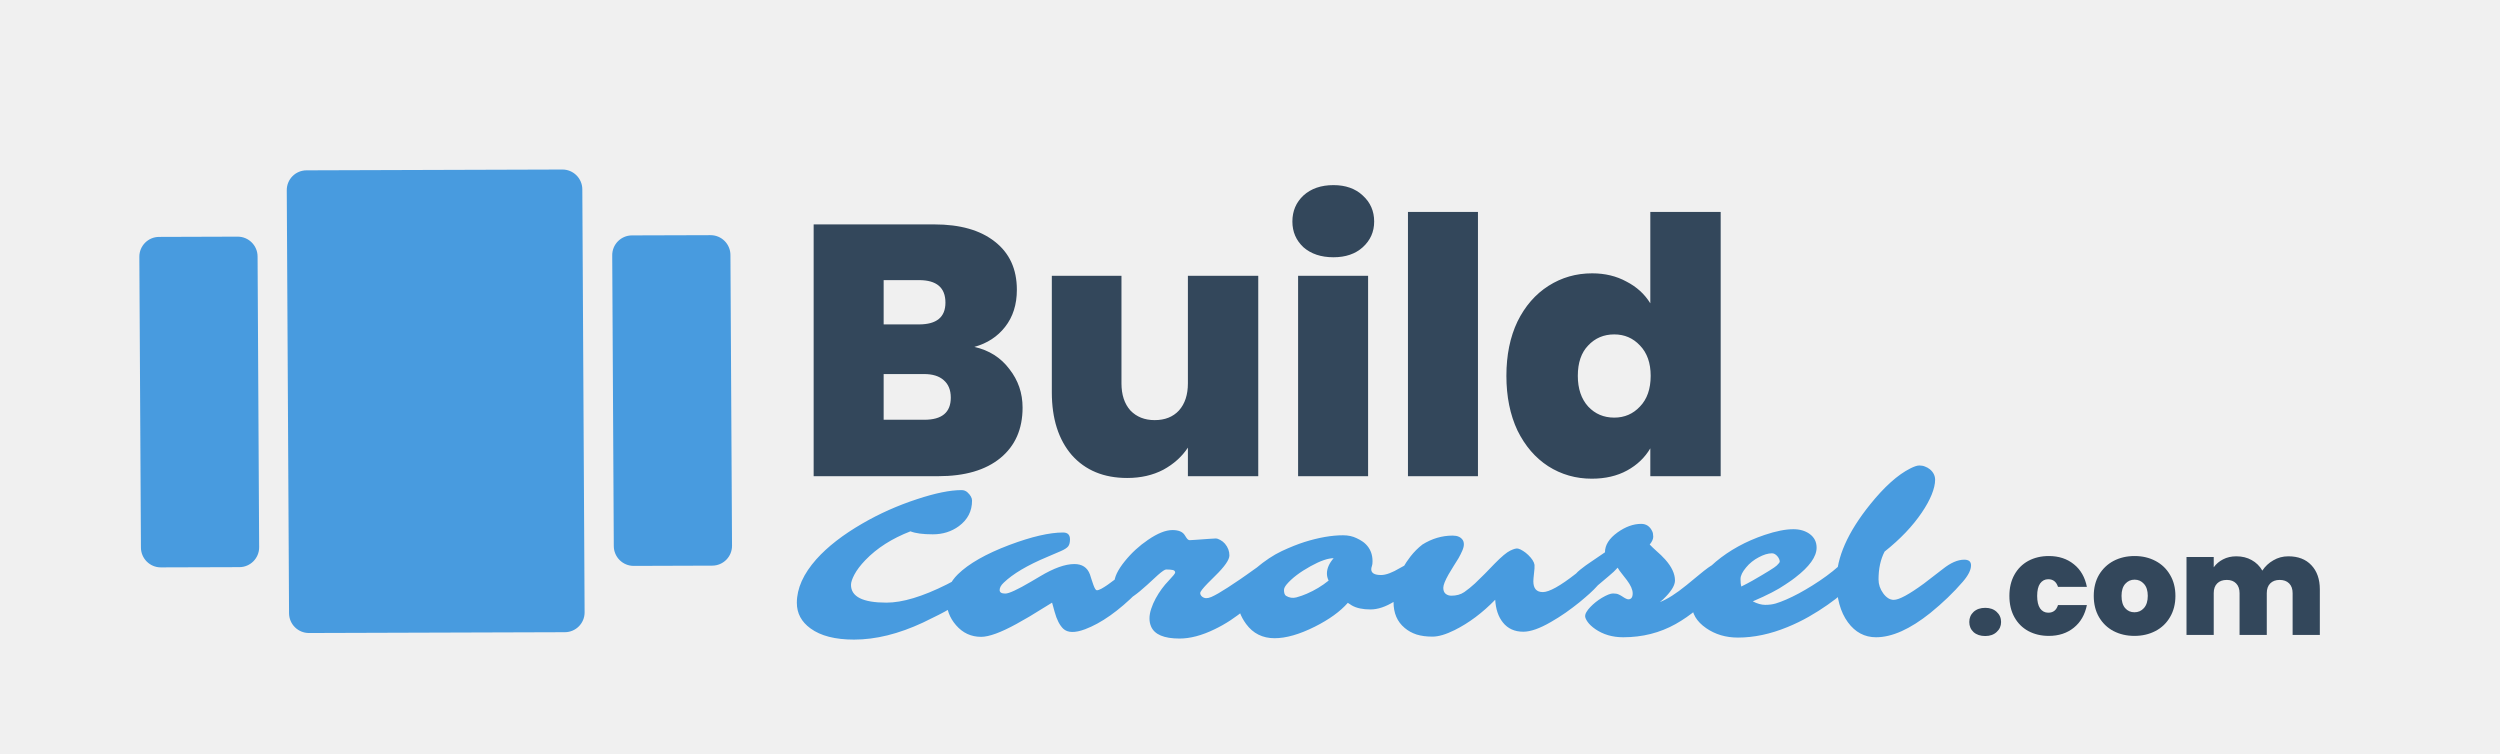
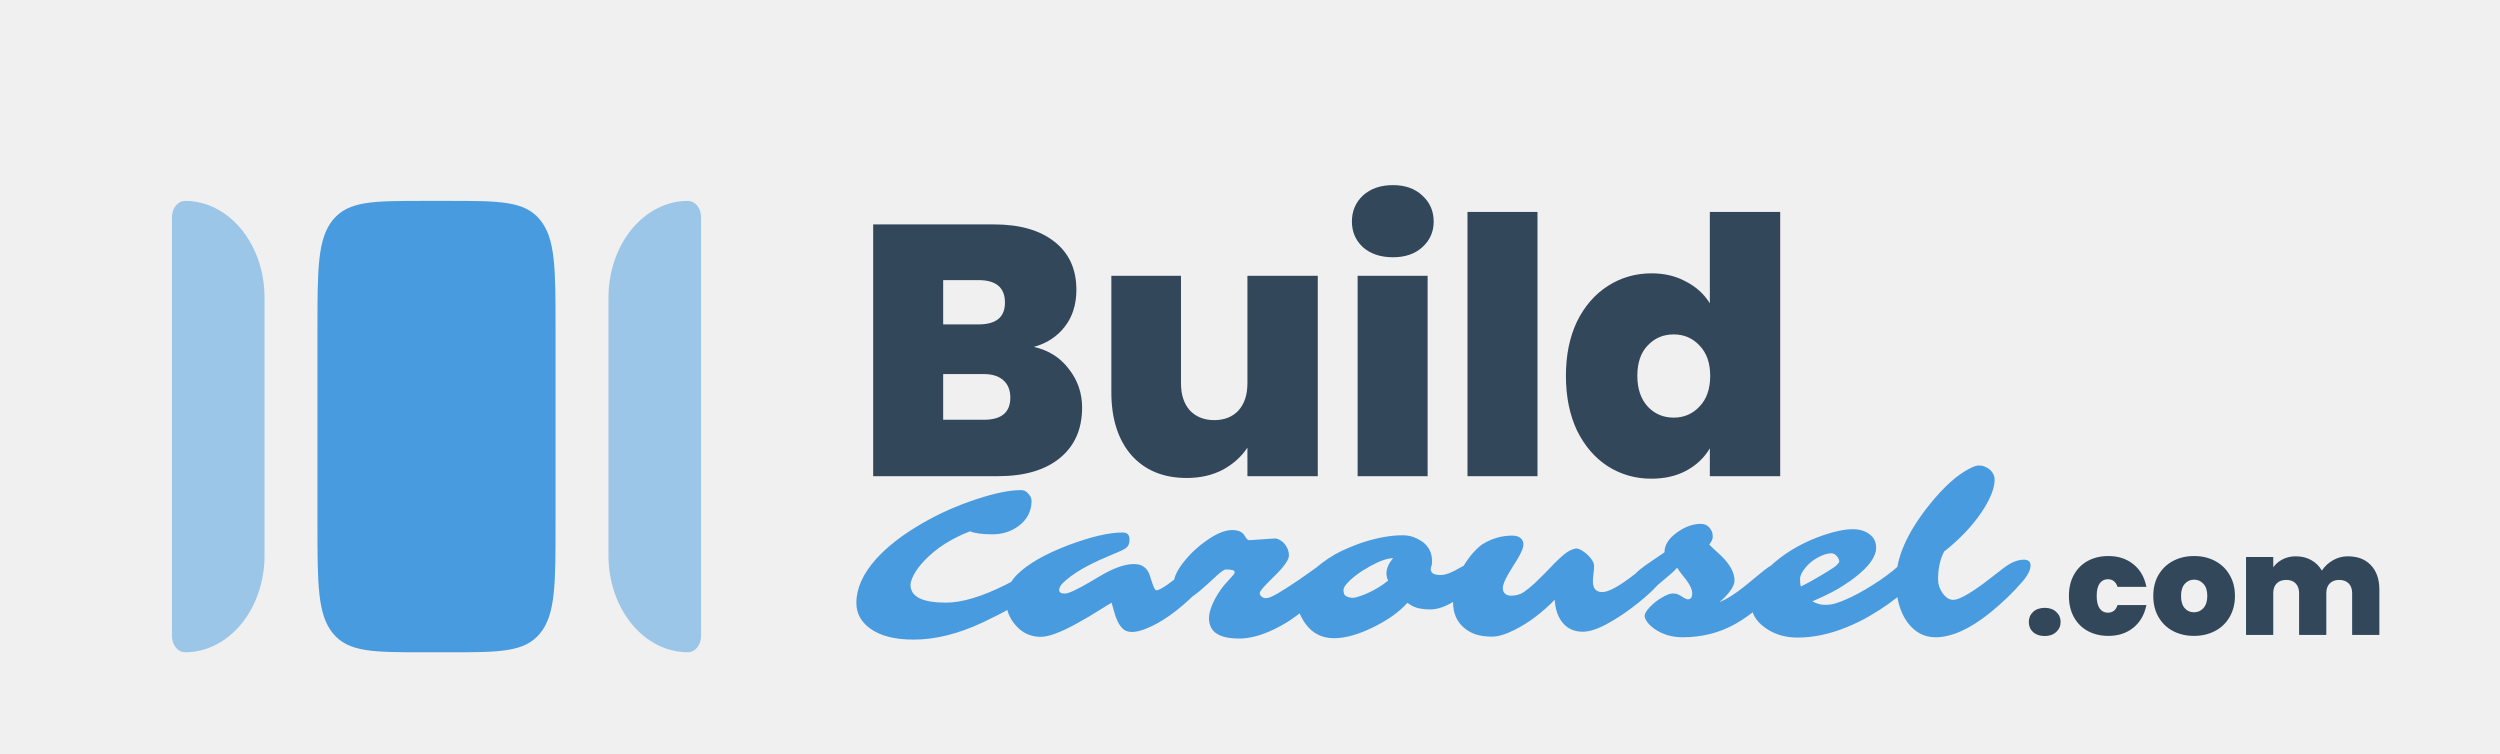
<svg xmlns="http://www.w3.org/2000/svg" width="126" height="38" viewBox="0 0 126 38" fill="none">
-   <path d="M7.023 12.943C7.02 12.39 7.466 11.941 8.018 11.94L11.976 11.927C12.528 11.925 12.979 12.372 12.982 12.924L13.061 27.58C13.064 28.133 12.618 28.582 12.066 28.584L8.108 28.596C7.556 28.598 7.106 28.151 7.103 27.599L7.023 12.943ZM14.568 30.907C14.571 31.459 15.021 31.906 15.574 31.904L28.469 31.863C29.022 31.861 29.467 31.412 29.464 30.86L29.349 9.541C29.346 8.989 28.895 8.542 28.343 8.544L15.448 8.585C14.895 8.586 14.45 9.036 14.453 9.588L14.568 30.907ZM30.856 12.867C30.853 12.315 31.299 11.866 31.851 11.864L35.809 11.852C36.361 11.85 36.811 12.296 36.814 12.849L36.894 27.505C36.897 28.057 36.451 28.506 35.899 28.508L31.941 28.521C31.389 28.523 30.938 28.076 30.935 27.524L30.856 12.867Z" fill="#489BDF" />
-   <path d="M49.108 17.484C49.852 17.652 50.44 18.024 50.872 18.6C51.316 19.164 51.538 19.812 51.538 20.544C51.538 21.624 51.166 22.47 50.422 23.082C49.678 23.694 48.634 24 47.29 24H41.008V11.31H47.092C48.388 11.31 49.402 11.598 50.134 12.174C50.878 12.75 51.25 13.56 51.25 14.604C51.25 15.348 51.052 15.972 50.656 16.476C50.272 16.968 49.756 17.304 49.108 17.484ZM44.536 16.35H46.318C47.206 16.35 47.65 15.984 47.65 15.252C47.65 14.496 47.206 14.118 46.318 14.118H44.536V16.35ZM46.588 21.156C47.476 21.156 47.92 20.784 47.92 20.04C47.92 19.656 47.8 19.362 47.56 19.158C47.332 18.954 47.002 18.852 46.57 18.852H44.536V21.156H46.588ZM63.416 13.902V24H59.87V22.56C59.57 23.016 59.156 23.388 58.628 23.676C58.1 23.952 57.494 24.09 56.81 24.09C55.634 24.09 54.704 23.706 54.02 22.938C53.348 22.158 53.012 21.102 53.012 19.77V13.902H56.522V19.32C56.522 19.896 56.672 20.352 56.972 20.688C57.284 21.012 57.692 21.174 58.196 21.174C58.712 21.174 59.12 21.012 59.42 20.688C59.72 20.352 59.87 19.896 59.87 19.32V13.902H63.416ZM67.206 12.966C66.582 12.966 66.078 12.798 65.694 12.462C65.322 12.114 65.136 11.682 65.136 11.166C65.136 10.638 65.322 10.2 65.694 9.852C66.078 9.504 66.582 9.33 67.206 9.33C67.818 9.33 68.31 9.504 68.682 9.852C69.066 10.2 69.258 10.638 69.258 11.166C69.258 11.682 69.066 12.114 68.682 12.462C68.31 12.798 67.818 12.966 67.206 12.966ZM68.952 13.902V24H65.424V13.902H68.952ZM74.489 10.68V24H70.961V10.68H74.489ZM75.922 18.942C75.922 17.898 76.108 16.986 76.48 16.206C76.864 15.426 77.386 14.826 78.046 14.406C78.706 13.986 79.438 13.776 80.242 13.776C80.89 13.776 81.466 13.914 81.97 14.19C82.486 14.454 82.888 14.82 83.176 15.288V10.68H86.722V24H83.176V22.596C82.9 23.064 82.51 23.436 82.006 23.712C81.502 23.988 80.908 24.126 80.224 24.126C79.42 24.126 78.688 23.916 78.028 23.496C77.38 23.076 76.864 22.476 76.48 21.696C76.108 20.904 75.922 19.986 75.922 18.942ZM83.194 18.942C83.194 18.294 83.014 17.784 82.654 17.412C82.306 17.04 81.874 16.854 81.358 16.854C80.83 16.854 80.392 17.04 80.044 17.412C79.696 17.772 79.522 18.282 79.522 18.942C79.522 19.59 79.696 20.106 80.044 20.49C80.392 20.862 80.83 21.048 81.358 21.048C81.874 21.048 82.306 20.862 82.654 20.49C83.014 20.118 83.194 19.602 83.194 18.942Z" fill="#33475B" />
-   <path d="M100.057 32.056C99.814 32.056 99.618 31.991 99.469 31.86C99.324 31.725 99.252 31.554 99.252 31.349C99.252 31.144 99.324 30.973 99.469 30.838C99.618 30.703 99.814 30.635 100.057 30.635C100.295 30.635 100.486 30.703 100.631 30.838C100.78 30.973 100.855 31.144 100.855 31.349C100.855 31.55 100.78 31.718 100.631 31.853C100.486 31.988 100.295 32.056 100.057 32.056ZM101.273 30.033C101.273 29.627 101.357 29.272 101.525 28.969C101.693 28.666 101.927 28.432 102.225 28.269C102.529 28.106 102.874 28.024 103.261 28.024C103.761 28.024 104.181 28.162 104.521 28.437C104.862 28.708 105.081 29.088 105.179 29.578H103.723C103.639 29.321 103.476 29.193 103.233 29.193C103.061 29.193 102.923 29.265 102.82 29.41C102.722 29.55 102.673 29.758 102.673 30.033C102.673 30.308 102.722 30.518 102.82 30.663C102.923 30.808 103.061 30.88 103.233 30.88C103.481 30.88 103.644 30.752 103.723 30.495H105.179C105.081 30.98 104.862 31.361 104.521 31.636C104.181 31.911 103.761 32.049 103.261 32.049C102.874 32.049 102.529 31.967 102.225 31.804C101.927 31.641 101.693 31.407 101.525 31.104C101.357 30.801 101.273 30.444 101.273 30.033ZM107.576 32.049C107.184 32.049 106.832 31.967 106.519 31.804C106.211 31.641 105.969 31.407 105.791 31.104C105.614 30.801 105.525 30.444 105.525 30.033C105.525 29.627 105.614 29.272 105.791 28.969C105.973 28.666 106.218 28.432 106.526 28.269C106.839 28.106 107.191 28.024 107.583 28.024C107.975 28.024 108.325 28.106 108.633 28.269C108.946 28.432 109.191 28.666 109.368 28.969C109.55 29.272 109.641 29.627 109.641 30.033C109.641 30.439 109.55 30.796 109.368 31.104C109.191 31.407 108.946 31.641 108.633 31.804C108.321 31.967 107.968 32.049 107.576 32.049ZM107.576 30.859C107.768 30.859 107.926 30.789 108.052 30.649C108.183 30.504 108.248 30.299 108.248 30.033C108.248 29.767 108.183 29.564 108.052 29.424C107.926 29.284 107.77 29.214 107.583 29.214C107.397 29.214 107.24 29.284 107.114 29.424C106.988 29.564 106.925 29.767 106.925 30.033C106.925 30.304 106.986 30.509 107.107 30.649C107.229 30.789 107.385 30.859 107.576 30.859ZM115.331 28.038C115.825 28.038 116.213 28.187 116.493 28.486C116.777 28.785 116.92 29.193 116.92 29.711V32H115.548V29.893C115.548 29.683 115.489 29.52 115.373 29.403C115.256 29.286 115.097 29.228 114.897 29.228C114.696 29.228 114.537 29.286 114.421 29.403C114.304 29.52 114.246 29.683 114.246 29.893V32H112.874V29.893C112.874 29.683 112.815 29.52 112.699 29.403C112.587 29.286 112.43 29.228 112.23 29.228C112.024 29.228 111.863 29.286 111.747 29.403C111.63 29.52 111.572 29.683 111.572 29.893V32H110.2V28.073H111.572V28.591C111.693 28.423 111.849 28.29 112.041 28.192C112.237 28.089 112.461 28.038 112.713 28.038C113.002 28.038 113.259 28.101 113.483 28.227C113.711 28.353 113.891 28.53 114.022 28.759C114.162 28.544 114.346 28.372 114.575 28.241C114.803 28.106 115.055 28.038 115.331 28.038Z" fill="#33475B" />
-   <path d="M42.89 29.476C42.89 30.074 43.486 30.373 44.678 30.373C45.484 30.373 46.495 30.068 47.713 29.459L48.261 29.169C49.092 28.747 49.56 28.656 49.668 28.895C49.697 28.96 49.711 29.035 49.711 29.121C49.711 29.203 49.675 29.289 49.603 29.379C49.535 29.465 49.442 29.561 49.324 29.669C49.206 29.773 49.068 29.884 48.911 30.002C48.753 30.116 48.587 30.231 48.411 30.346L47.885 30.673C47.706 30.781 47.512 30.886 47.305 30.99L46.52 31.377C45.292 31.95 44.134 32.236 43.045 32.236C42.093 32.236 41.361 32.048 40.849 31.672C40.39 31.339 40.161 30.91 40.161 30.383C40.161 29.656 40.489 28.924 41.144 28.186C41.71 27.553 42.485 26.951 43.47 26.382C44.329 25.884 45.246 25.476 46.22 25.157C47.14 24.853 47.887 24.701 48.459 24.701C48.581 24.701 48.683 24.74 48.766 24.819C48.916 24.959 48.991 25.096 48.991 25.232C48.991 25.762 48.771 26.19 48.331 26.516C47.955 26.792 47.516 26.93 47.015 26.93C46.513 26.93 46.137 26.88 45.887 26.779C44.952 27.141 44.193 27.626 43.609 28.235C43.366 28.489 43.185 28.727 43.067 28.949C42.949 29.171 42.89 29.347 42.89 29.476ZM58.138 27.966C58.253 27.966 58.31 28.063 58.31 28.256C58.31 28.589 58.077 29.021 57.612 29.551L57.306 29.862C56.378 30.79 55.505 31.407 54.685 31.715C54.176 31.905 53.811 31.896 53.589 31.689C53.406 31.513 53.261 31.23 53.154 30.84L53.025 30.373L51.881 31.076L51.22 31.452C50.432 31.882 49.842 32.097 49.448 32.097C48.943 32.097 48.522 31.901 48.185 31.511C47.863 31.142 47.702 30.715 47.702 30.227C47.702 29.748 47.894 29.32 48.277 28.944C48.825 28.407 49.69 27.914 50.871 27.467C51.988 27.048 52.891 26.838 53.578 26.838C53.811 26.838 53.927 26.953 53.927 27.182C53.927 27.34 53.897 27.458 53.836 27.537C53.775 27.615 53.65 27.696 53.46 27.778L52.783 28.068C51.781 28.487 51.047 28.922 50.581 29.373C50.449 29.499 50.382 29.621 50.382 29.739C50.382 29.857 50.477 29.916 50.667 29.916C50.853 29.916 51.286 29.715 51.967 29.314L52.413 29.051C53.104 28.636 53.682 28.428 54.148 28.428C54.541 28.428 54.803 28.602 54.932 28.949C54.964 29.042 54.994 29.137 55.023 29.234C55.052 29.327 55.08 29.411 55.109 29.486C55.173 29.662 55.231 29.75 55.281 29.75C55.334 29.75 55.41 29.724 55.506 29.674C55.603 29.621 55.709 29.554 55.823 29.476C55.941 29.393 56.063 29.304 56.188 29.207L56.838 28.686C57.415 28.206 57.848 27.966 58.138 27.966ZM56.736 30.227C56.668 30.227 56.602 30.211 56.538 30.179C56.47 30.147 56.407 30.095 56.35 30.023C56.224 29.866 56.162 29.651 56.162 29.379C56.162 29.089 56.335 28.727 56.683 28.294C57.019 27.875 57.411 27.513 57.859 27.209C58.339 26.88 58.751 26.715 59.094 26.715C59.399 26.715 59.605 26.801 59.712 26.973L59.787 27.091C59.844 27.18 59.902 27.225 59.959 27.225C60.016 27.225 60.106 27.22 60.227 27.209L60.99 27.155C61.108 27.145 61.202 27.139 61.27 27.139C61.338 27.139 61.415 27.164 61.501 27.214C61.59 27.261 61.669 27.324 61.737 27.402C61.887 27.581 61.962 27.778 61.962 27.993C61.962 28.215 61.717 28.564 61.227 29.041L60.872 29.395C60.618 29.656 60.491 29.821 60.491 29.889C60.491 29.957 60.523 30.018 60.587 30.072C60.652 30.122 60.722 30.147 60.797 30.147C60.872 30.147 60.956 30.127 61.049 30.088C61.146 30.045 61.264 29.984 61.404 29.905C61.544 29.823 61.703 29.724 61.882 29.61C62.372 29.288 62.7 29.066 62.865 28.944L63.31 28.627C63.615 28.412 63.831 28.305 63.96 28.305C64.089 28.305 64.195 28.333 64.277 28.391C64.36 28.444 64.401 28.539 64.401 28.675C64.401 28.811 64.331 28.994 64.191 29.223C64.052 29.452 63.9 29.651 63.735 29.819C63.574 29.988 63.416 30.143 63.262 30.287C63.108 30.43 62.926 30.586 62.714 30.754C62.507 30.919 62.276 31.087 62.022 31.259C61.767 31.427 61.499 31.579 61.216 31.715C60.575 32.027 59.986 32.183 59.449 32.183C58.665 32.183 58.187 31.98 58.015 31.576C57.961 31.454 57.934 31.318 57.934 31.168C57.934 31.017 57.963 30.856 58.02 30.684C58.077 30.509 58.153 30.335 58.246 30.163C58.432 29.823 58.652 29.522 58.906 29.261C59.121 29.035 59.228 28.901 59.228 28.858C59.228 28.79 59.189 28.747 59.11 28.729C59.035 28.711 58.922 28.702 58.772 28.702C58.708 28.702 58.57 28.795 58.358 28.981L57.832 29.465C57.273 29.973 56.908 30.227 56.736 30.227ZM69.111 28.691C69.111 28.885 69.276 28.981 69.606 28.981C69.849 28.981 70.168 28.863 70.561 28.627L70.991 28.391C71.124 28.315 71.238 28.278 71.335 28.278C71.435 28.278 71.514 28.308 71.571 28.369C71.629 28.43 71.657 28.514 71.657 28.622C71.657 28.729 71.621 28.854 71.55 28.998C71.478 29.137 71.38 29.286 71.254 29.443C71.129 29.597 70.982 29.751 70.814 29.905C70.646 30.056 70.465 30.192 70.272 30.314C69.842 30.582 69.442 30.716 69.074 30.716C68.683 30.716 68.372 30.65 68.139 30.518C68.067 30.475 67.998 30.43 67.93 30.383C67.546 30.82 66.992 31.221 66.265 31.586C65.491 31.973 64.816 32.166 64.24 32.166C63.635 32.166 63.157 31.928 62.806 31.452C62.523 31.065 62.381 30.673 62.381 30.276C62.381 29.703 62.688 29.157 63.3 28.638C63.751 28.258 64.186 27.97 64.605 27.773C65.028 27.576 65.409 27.424 65.749 27.316C66.469 27.091 67.117 26.978 67.693 26.978C67.951 26.978 68.18 27.028 68.381 27.128C68.585 27.225 68.735 27.324 68.832 27.424C69.061 27.649 69.176 27.938 69.176 28.289C69.176 28.392 69.165 28.473 69.144 28.53C69.122 28.588 69.111 28.641 69.111 28.691ZM64.718 29.706L64.712 29.723V29.728C64.712 29.882 64.746 29.982 64.814 30.029C64.979 30.129 65.153 30.156 65.335 30.109C65.518 30.059 65.692 29.998 65.856 29.927C66.265 29.751 66.633 29.529 66.963 29.261C66.906 29.146 66.877 29.028 66.877 28.906C66.877 28.648 66.99 28.391 67.215 28.133C66.929 28.133 66.542 28.267 66.055 28.536C65.518 28.833 65.115 29.139 64.847 29.454C64.761 29.561 64.718 29.646 64.718 29.706ZM77.281 29.298C77.281 29.66 77.44 29.841 77.759 29.841C78.078 29.841 78.629 29.535 79.413 28.922L79.886 28.536C80.197 28.278 80.495 28.149 80.777 28.149C80.881 28.149 80.949 28.178 80.981 28.235C81.014 28.289 81.03 28.358 81.03 28.444C81.03 28.527 81.014 28.614 80.981 28.707C80.953 28.797 80.912 28.892 80.858 28.992C80.74 29.218 80.625 29.393 80.514 29.519C80.403 29.644 80.272 29.775 80.122 29.911C79.975 30.043 79.8 30.194 79.596 30.362C79.392 30.526 79.166 30.697 78.919 30.872C78.672 31.044 78.423 31.201 78.172 31.345C77.607 31.674 77.141 31.839 76.776 31.839C76.339 31.839 75.997 31.685 75.75 31.377C75.517 31.09 75.387 30.707 75.358 30.227C74.713 30.89 74.031 31.4 73.311 31.758C72.871 31.977 72.499 32.086 72.194 32.086C71.89 32.086 71.623 32.05 71.394 31.979C71.165 31.903 70.964 31.792 70.793 31.645C70.42 31.334 70.234 30.901 70.234 30.346C70.234 29.551 70.519 28.785 71.088 28.047C71.267 27.818 71.467 27.617 71.689 27.445C72.169 27.145 72.678 26.994 73.215 26.994C73.451 26.994 73.62 27.067 73.72 27.214C73.759 27.272 73.779 27.347 73.779 27.44C73.779 27.529 73.752 27.635 73.698 27.757C73.648 27.875 73.585 28 73.51 28.133C73.435 28.262 73.351 28.396 73.258 28.536C73.168 28.675 73.086 28.811 73.011 28.944C72.832 29.259 72.742 29.486 72.742 29.626C72.742 29.762 72.782 29.862 72.86 29.927C72.939 29.991 73.036 30.023 73.15 30.023C73.405 30.023 73.621 29.963 73.8 29.841C73.979 29.715 74.157 29.572 74.332 29.411L74.837 28.917L75.326 28.412C75.673 28.058 75.936 27.837 76.115 27.752C76.298 27.662 76.43 27.628 76.513 27.649C76.595 27.671 76.679 27.71 76.765 27.768C76.851 27.821 76.935 27.887 77.018 27.966C77.211 28.152 77.318 28.321 77.34 28.471C77.347 28.568 77.338 28.713 77.313 28.906C77.291 29.096 77.281 29.227 77.281 29.298ZM83.269 26.769C83.305 26.84 83.323 26.935 83.323 27.053C83.323 27.168 83.264 27.299 83.146 27.445C83.239 27.542 83.357 27.655 83.501 27.784C83.647 27.909 83.789 28.047 83.925 28.197C84.254 28.566 84.419 28.919 84.419 29.255C84.419 29.477 84.267 29.748 83.962 30.066C83.869 30.167 83.767 30.26 83.656 30.346C84.029 30.203 84.476 29.918 84.999 29.492L85.627 28.976C85.993 28.672 86.236 28.496 86.358 28.45C86.483 28.403 86.596 28.38 86.696 28.38C86.796 28.38 86.893 28.405 86.986 28.455C87.083 28.505 87.131 28.588 87.131 28.702C87.131 28.813 87.113 28.922 87.078 29.03C87.042 29.134 86.999 29.23 86.949 29.32C86.877 29.449 86.773 29.581 86.637 29.717C86.261 30.072 85.896 30.398 85.541 30.695C85.191 30.988 84.827 31.241 84.451 31.452C83.656 31.896 82.775 32.118 81.809 32.118C81.268 32.118 80.799 31.98 80.401 31.705C80.237 31.59 80.109 31.472 80.02 31.35C79.934 31.225 79.891 31.128 79.891 31.06C79.891 30.988 79.914 30.915 79.961 30.84C80.007 30.761 80.07 30.68 80.149 30.598C80.228 30.516 80.317 30.433 80.418 30.351C80.521 30.269 80.627 30.195 80.734 30.131C80.985 29.984 81.171 29.911 81.293 29.911C81.418 29.911 81.513 29.927 81.578 29.959C81.642 29.988 81.701 30.02 81.755 30.056C81.902 30.156 82.005 30.206 82.066 30.206C82.213 30.206 82.287 30.106 82.287 29.905C82.287 29.719 82.188 29.495 81.991 29.234C81.912 29.127 81.83 29.021 81.744 28.917C81.658 28.813 81.587 28.711 81.529 28.611C81.415 28.743 81.272 28.879 81.1 29.019L80.579 29.459C80.217 29.771 79.882 29.92 79.574 29.905C79.395 29.891 79.306 29.692 79.306 29.309C79.306 29.241 79.311 29.175 79.322 29.11C79.34 28.999 79.449 28.865 79.649 28.707C79.85 28.55 79.995 28.442 80.085 28.385C80.178 28.324 80.256 28.271 80.321 28.224L80.89 27.837C80.89 27.472 81.101 27.137 81.524 26.833C81.925 26.547 82.322 26.403 82.716 26.403C82.967 26.403 83.151 26.525 83.269 26.769ZM93.684 28.052C93.856 28.052 93.942 28.149 93.942 28.342C93.942 28.471 93.897 28.634 93.808 28.831C93.722 29.024 93.596 29.207 93.432 29.379C93.267 29.547 93.077 29.723 92.862 29.905C92.651 30.088 92.402 30.279 92.116 30.48C91.833 30.68 91.519 30.879 91.176 31.076C90.832 31.273 90.467 31.45 90.08 31.608C89.224 31.959 88.395 32.134 87.593 32.134C86.981 32.134 86.446 31.975 85.987 31.656C85.507 31.323 85.268 30.919 85.268 30.442C85.268 29.694 85.67 28.983 86.476 28.31C87.171 27.73 87.989 27.281 88.931 26.962C89.504 26.769 89.989 26.672 90.386 26.672C90.709 26.672 90.981 26.751 91.203 26.908C91.439 27.08 91.557 27.311 91.557 27.601C91.557 28.056 91.197 28.559 90.478 29.11C90.363 29.2 90.259 29.275 90.166 29.336L89.973 29.465C89.615 29.715 89.07 29.997 88.34 30.308C88.565 30.426 88.775 30.485 88.968 30.485C89.165 30.485 89.341 30.462 89.495 30.416C89.652 30.369 89.829 30.303 90.026 30.217C90.223 30.131 90.433 30.029 90.655 29.911C90.88 29.789 91.108 29.656 91.337 29.513C91.849 29.195 92.293 28.869 92.669 28.536C92.866 28.353 93.117 28.208 93.421 28.101C93.521 28.068 93.609 28.052 93.684 28.052ZM87.76 29.561L88.055 29.411C88.152 29.361 88.238 29.314 88.313 29.271C89.036 28.856 89.448 28.6 89.548 28.503C89.649 28.407 89.699 28.34 89.699 28.305C89.699 28.265 89.688 28.221 89.666 28.17C89.645 28.12 89.616 28.076 89.581 28.036C89.495 27.936 89.403 27.886 89.307 27.886C89.21 27.886 89.103 27.904 88.984 27.939C88.87 27.975 88.753 28.025 88.635 28.09C88.517 28.151 88.403 28.226 88.291 28.315C88.184 28.401 88.089 28.494 88.007 28.595C87.817 28.82 87.722 29.015 87.722 29.18C87.722 29.345 87.735 29.472 87.76 29.561ZM98.996 28.208C99.225 28.208 99.34 28.303 99.34 28.493C99.34 28.725 99.2 29.003 98.921 29.325C98.459 29.862 97.915 30.385 97.288 30.894C96.268 31.71 95.356 32.118 94.554 32.118C93.978 32.118 93.505 31.867 93.136 31.366C92.753 30.843 92.561 30.142 92.561 29.261C92.561 28.104 93.126 26.826 94.253 25.426C94.97 24.534 95.644 23.929 96.278 23.61C96.475 23.51 96.626 23.46 96.73 23.46C96.837 23.46 96.934 23.478 97.019 23.514C97.109 23.546 97.191 23.592 97.267 23.653C97.442 23.8 97.53 23.977 97.53 24.185C97.53 24.393 97.472 24.64 97.358 24.926C97.243 25.209 97.077 25.512 96.858 25.834C96.397 26.518 95.772 27.173 94.984 27.8C94.78 28.19 94.678 28.659 94.678 29.207C94.678 29.454 94.757 29.687 94.914 29.905C95.075 30.124 95.252 30.233 95.446 30.233C95.711 30.233 96.217 29.959 96.966 29.411L97.922 28.675C98.312 28.364 98.67 28.208 98.996 28.208Z" fill="#489BDF" />
+   <g clip-path="url(#clip0_56_2)">
+     <path d="M52.108 17.484C52.852 17.652 53.44 18.024 53.872 18.6C54.316 19.164 54.538 19.812 54.538 20.544C54.538 21.624 54.166 22.47 53.422 23.082C52.678 23.694 51.634 24 50.29 24H44.008V11.31H50.092C51.388 11.31 52.402 11.598 53.134 12.174C53.878 12.75 54.25 13.56 54.25 14.604C54.25 15.348 54.052 15.972 53.656 16.476C53.272 16.968 52.756 17.304 52.108 17.484ZM47.536 16.35H49.318C50.206 16.35 50.65 15.984 50.65 15.252C50.65 14.496 50.206 14.118 49.318 14.118H47.536V16.35ZM49.588 21.156C50.476 21.156 50.92 20.784 50.92 20.04C50.92 19.656 50.8 19.362 50.56 19.158C50.332 18.954 50.002 18.852 49.57 18.852H47.536V21.156H49.588ZM66.416 13.902V24H62.87V22.56C62.57 23.016 62.156 23.388 61.628 23.676C61.1 23.952 60.494 24.09 59.81 24.09C58.634 24.09 57.704 23.706 57.02 22.938C56.348 22.158 56.012 21.102 56.012 19.77V13.902H59.522V19.32C59.522 19.896 59.672 20.352 59.972 20.688C60.284 21.012 60.692 21.174 61.196 21.174C61.712 21.174 62.12 21.012 62.42 20.688C62.72 20.352 62.87 19.896 62.87 19.32V13.902H66.416ZM70.206 12.966C69.582 12.966 69.078 12.798 68.694 12.462C68.322 12.114 68.136 11.682 68.136 11.166C68.136 10.638 68.322 10.2 68.694 9.852C69.078 9.504 69.582 9.33 70.206 9.33C70.818 9.33 71.31 9.504 71.682 9.852C72.066 10.2 72.258 10.638 72.258 11.166C72.258 11.682 72.066 12.114 71.682 12.462C71.31 12.798 70.818 12.966 70.206 12.966ZM71.952 13.902V24H68.424V13.902H71.952ZM77.489 10.68V24H73.961V10.68H77.489ZM78.922 18.942C78.922 17.898 79.108 16.986 79.48 16.206C79.864 15.426 80.386 14.826 81.046 14.406C81.706 13.986 82.438 13.776 83.242 13.776C83.89 13.776 84.466 13.914 84.97 14.19C85.486 14.454 85.888 14.82 86.176 15.288V10.68H89.722V24H86.176V22.596C85.9 23.064 85.51 23.436 85.006 23.712C84.502 23.988 83.908 24.126 83.224 24.126C82.42 24.126 81.688 23.916 81.028 23.496C80.38 23.076 79.864 22.476 79.48 21.696C79.108 20.904 78.922 19.986 78.922 18.942ZM86.194 18.942C86.194 18.294 86.014 17.784 85.654 17.412C85.306 17.04 84.874 16.854 84.358 16.854C83.83 16.854 83.392 17.04 83.044 17.412C82.696 17.772 82.522 18.282 82.522 18.942C82.522 19.59 82.696 20.106 83.044 20.49C83.392 20.862 83.83 21.048 84.358 21.048C84.874 21.048 85.306 20.862 85.654 20.49C86.014 20.118 86.194 19.602 86.194 18.942Z" fill="#33475B" />
+     <path d="M103.057 32.056C102.814 32.056 102.618 31.991 102.469 31.86C102.324 31.725 102.252 31.554 102.252 31.349C102.252 31.144 102.324 30.973 102.469 30.838C102.618 30.703 102.814 30.635 103.057 30.635C103.295 30.635 103.486 30.703 103.631 30.838C103.78 30.973 103.855 31.144 103.855 31.349C103.855 31.55 103.78 31.718 103.631 31.853C103.486 31.988 103.295 32.056 103.057 32.056ZM104.273 30.033C104.273 29.627 104.357 29.272 104.525 28.969C104.693 28.666 104.927 28.432 105.225 28.269C105.529 28.106 105.874 28.024 106.261 28.024C106.761 28.024 107.181 28.162 107.521 28.437C107.862 28.708 108.081 29.088 108.179 29.578H106.723C106.639 29.321 106.476 29.193 106.233 29.193C106.061 29.193 105.923 29.265 105.82 29.41C105.722 29.55 105.673 29.758 105.673 30.033C105.673 30.308 105.722 30.518 105.82 30.663C105.923 30.808 106.061 30.88 106.233 30.88C106.481 30.88 106.644 30.752 106.723 30.495H108.179C108.081 30.98 107.862 31.361 107.521 31.636C107.181 31.911 106.761 32.049 106.261 32.049C105.874 32.049 105.529 31.967 105.225 31.804C104.927 31.641 104.693 31.407 104.525 31.104C104.357 30.801 104.273 30.444 104.273 30.033ZM110.576 32.049C110.184 32.049 109.832 31.967 109.519 31.804C109.211 31.641 108.969 31.407 108.791 31.104C108.614 30.801 108.525 30.444 108.525 30.033C108.525 29.627 108.614 29.272 108.791 28.969C108.973 28.666 109.218 28.432 109.526 28.269C109.839 28.106 110.191 28.024 110.583 28.024C110.975 28.024 111.325 28.106 111.633 28.269C111.946 28.432 112.191 28.666 112.368 28.969C112.55 29.272 112.641 29.627 112.641 30.033C112.641 30.439 112.55 30.796 112.368 31.104C112.191 31.407 111.946 31.641 111.633 31.804C111.321 31.967 110.968 32.049 110.576 32.049ZM110.576 30.859C110.768 30.859 110.926 30.789 111.052 30.649C111.183 30.504 111.248 30.299 111.248 30.033C111.248 29.767 111.183 29.564 111.052 29.424C110.926 29.284 110.77 29.214 110.583 29.214C110.397 29.214 110.24 29.284 110.114 29.424C109.988 29.564 109.925 29.767 109.925 30.033C109.925 30.304 109.986 30.509 110.107 30.649C110.229 30.789 110.385 30.859 110.576 30.859ZM118.331 28.038C118.825 28.038 119.213 28.187 119.493 28.486C119.777 28.785 119.92 29.193 119.92 29.711V32H118.548V29.893C118.548 29.683 118.489 29.52 118.373 29.403C118.256 29.286 118.097 29.228 117.897 29.228C117.696 29.228 117.537 29.286 117.421 29.403C117.304 29.52 117.246 29.683 117.246 29.893V32H115.874V29.893C115.874 29.683 115.815 29.52 115.699 29.403C115.587 29.286 115.43 29.228 115.23 29.228C115.024 29.228 114.863 29.286 114.747 29.403C114.63 29.52 114.572 29.683 114.572 29.893V32H113.2V28.073H114.572V28.591C114.693 28.423 114.849 28.29 115.041 28.192C115.237 28.089 115.461 28.038 115.713 28.038C116.002 28.038 116.259 28.101 116.483 28.227C116.711 28.353 116.891 28.53 117.022 28.759C117.162 28.544 117.346 28.372 117.575 28.241C117.803 28.106 118.055 28.038 118.331 28.038Z" fill="#33475B" />
+     <path d="M45.89 29.476C45.89 30.074 46.486 30.373 47.678 30.373C48.484 30.373 49.495 30.068 50.713 29.459L51.261 29.169C52.092 28.747 52.56 28.656 52.668 28.895C52.697 28.96 52.711 29.035 52.711 29.121C52.711 29.203 52.675 29.289 52.603 29.379C52.535 29.465 52.442 29.561 52.324 29.669C52.206 29.773 52.068 29.884 51.911 30.002C51.753 30.116 51.587 30.231 51.411 30.346L50.885 30.673C50.706 30.781 50.512 30.886 50.305 30.99L49.52 31.377C48.292 31.95 47.134 32.236 46.045 32.236C45.093 32.236 44.361 32.048 43.849 31.672C43.39 31.339 43.161 30.91 43.161 30.383C43.161 29.656 43.489 28.924 44.144 28.186C44.71 27.553 45.485 26.951 46.47 26.382C47.329 25.884 48.246 25.476 49.22 25.157C50.14 24.853 50.887 24.701 51.459 24.701C51.581 24.701 51.683 24.74 51.766 24.819C51.916 24.959 51.991 25.096 51.991 25.232C51.991 25.762 51.771 26.19 51.331 26.516C50.955 26.792 50.516 26.93 50.015 26.93C49.513 26.93 49.137 26.88 48.887 26.779C47.952 27.141 47.193 27.626 46.609 28.235C46.366 28.489 46.185 28.727 46.067 28.949C45.949 29.171 45.89 29.347 45.89 29.476ZM61.138 27.966C61.253 27.966 61.31 28.063 61.31 28.256C61.31 28.589 61.077 29.021 60.612 29.551L60.306 29.862C59.378 30.79 58.505 31.407 57.685 31.715C57.176 31.905 56.811 31.896 56.589 31.689C56.406 31.513 56.261 31.23 56.154 30.84L56.025 30.373L54.881 31.076L54.22 31.452C53.432 31.882 52.842 32.097 52.448 32.097C51.943 32.097 51.522 31.901 51.185 31.511C50.863 31.142 50.702 30.715 50.702 30.227C50.702 29.748 50.894 29.32 51.277 28.944C51.825 28.407 52.69 27.914 53.871 27.467C54.988 27.048 55.891 26.838 56.578 26.838C56.811 26.838 56.927 26.953 56.927 27.182C56.927 27.34 56.897 27.458 56.836 27.537C56.775 27.615 56.65 27.696 56.46 27.778L55.783 28.068C54.781 28.487 54.047 28.922 53.581 29.373C53.449 29.499 53.382 29.621 53.382 29.739C53.382 29.857 53.477 29.916 53.667 29.916C53.853 29.916 54.286 29.715 54.967 29.314L55.413 29.051C56.104 28.636 56.682 28.428 57.148 28.428C57.541 28.428 57.803 28.602 57.932 28.949C57.964 29.042 57.994 29.137 58.023 29.234C58.052 29.327 58.08 29.411 58.109 29.486C58.173 29.662 58.231 29.75 58.281 29.75C58.334 29.75 58.41 29.724 58.506 29.674C58.603 29.621 58.709 29.554 58.823 29.476C58.941 29.393 59.063 29.304 59.188 29.207L59.838 28.686C60.415 28.206 60.848 27.966 61.138 27.966ZM59.736 30.227C59.668 30.227 59.602 30.211 59.538 30.179C59.47 30.147 59.407 30.095 59.35 30.023C59.224 29.866 59.162 29.651 59.162 29.379C59.162 29.089 59.335 28.727 59.683 28.294C60.019 27.875 60.411 27.513 60.859 27.209C61.339 26.88 61.751 26.715 62.094 26.715C62.399 26.715 62.605 26.801 62.712 26.973L62.787 27.091C62.844 27.18 62.902 27.225 62.959 27.225C63.016 27.225 63.106 27.22 63.227 27.209L63.99 27.155C64.108 27.145 64.201 27.139 64.269 27.139C64.338 27.139 64.415 27.164 64.501 27.214C64.59 27.261 64.669 27.324 64.737 27.402C64.887 27.581 64.962 27.778 64.962 27.993C64.962 28.215 64.717 28.564 64.227 29.041L63.872 29.395C63.618 29.656 63.491 29.821 63.491 29.889C63.491 29.957 63.523 30.018 63.587 30.072C63.652 30.122 63.722 30.147 63.797 30.147C63.872 30.147 63.956 30.127 64.049 30.088C64.146 30.045 64.264 29.984 64.404 29.905C64.543 29.823 64.703 29.724 64.882 29.61C65.372 29.288 65.7 29.066 65.865 28.944L66.311 28.627C66.615 28.412 66.832 28.305 66.96 28.305C67.089 28.305 67.195 28.333 67.277 28.391C67.36 28.444 67.401 28.539 67.401 28.675C67.401 28.811 67.331 28.994 67.191 29.223C67.052 29.452 66.9 29.651 66.735 29.819C66.574 29.988 66.416 30.143 66.262 30.287C66.108 30.43 65.926 30.586 65.714 30.754C65.507 30.919 65.276 31.087 65.022 31.259C64.767 31.427 64.499 31.579 64.216 31.715C63.575 32.027 62.986 32.183 62.449 32.183C61.665 32.183 61.187 31.98 61.015 31.576C60.961 31.454 60.934 31.318 60.934 31.168C60.934 31.017 60.963 30.856 61.02 30.684C61.077 30.509 61.153 30.335 61.246 30.163C61.432 29.823 61.652 29.522 61.906 29.261C62.121 29.035 62.228 28.901 62.228 28.858C62.228 28.79 62.189 28.747 62.11 28.729C62.035 28.711 61.922 28.702 61.772 28.702C61.708 28.702 61.57 28.795 61.358 28.981L60.832 29.465C60.273 29.973 59.908 30.227 59.736 30.227ZM72.111 28.691C72.111 28.885 72.276 28.981 72.606 28.981C72.849 28.981 73.168 28.863 73.561 28.627L73.991 28.391C74.124 28.315 74.238 28.278 74.335 28.278C74.435 28.278 74.514 28.308 74.571 28.369C74.629 28.43 74.657 28.514 74.657 28.622C74.657 28.729 74.621 28.854 74.55 28.998C74.478 29.137 74.38 29.286 74.254 29.443C74.129 29.597 73.982 29.751 73.814 29.905C73.646 30.056 73.465 30.192 73.272 30.314C72.842 30.582 72.442 30.716 72.074 30.716C71.683 30.716 71.372 30.65 71.139 30.518C71.067 30.475 70.998 30.43 70.93 30.383C70.546 30.82 69.992 31.221 69.265 31.586C68.491 31.973 67.816 32.166 67.24 32.166C66.635 32.166 66.157 31.928 65.806 31.452C65.523 31.065 65.381 30.673 65.381 30.276C65.381 29.703 65.688 29.157 66.3 28.638C66.751 28.258 67.186 27.97 67.605 27.773C68.028 27.576 68.409 27.424 68.749 27.316C69.469 27.091 70.117 26.978 70.693 26.978C70.951 26.978 71.18 27.028 71.381 27.128C71.585 27.225 71.735 27.324 71.832 27.424C72.061 27.649 72.176 27.938 72.176 28.289C72.176 28.392 72.165 28.473 72.144 28.53C72.122 28.588 72.111 28.641 72.111 28.691ZM67.718 29.706L67.712 29.723V29.728C67.712 29.882 67.746 29.982 67.814 30.029C67.979 30.129 68.153 30.156 68.335 30.109C68.518 30.059 68.692 29.998 68.856 29.927C69.265 29.751 69.633 29.529 69.963 29.261C69.906 29.146 69.877 29.028 69.877 28.906C69.877 28.648 69.99 28.391 70.215 28.133C69.929 28.133 69.542 28.267 69.055 28.536C68.518 28.833 68.115 29.139 67.847 29.454C67.761 29.561 67.718 29.646 67.718 29.706ZM80.281 29.298C80.281 29.66 80.44 29.841 80.759 29.841C81.078 29.841 81.629 29.535 82.413 28.922L82.886 28.536C83.197 28.278 83.495 28.149 83.777 28.149C83.881 28.149 83.949 28.178 83.981 28.235C84.014 28.289 84.03 28.358 84.03 28.444C84.03 28.527 84.014 28.614 83.981 28.707C83.953 28.797 83.912 28.892 83.858 28.992C83.74 29.218 83.625 29.393 83.514 29.519C83.403 29.644 83.272 29.775 83.122 29.911C82.975 30.043 82.8 30.194 82.596 30.362C82.392 30.526 82.166 30.697 81.919 30.872C81.672 31.044 81.423 31.201 81.172 31.345C80.607 31.674 80.141 31.839 79.776 31.839C79.339 31.839 78.997 31.685 78.75 31.377C78.517 31.09 78.387 30.707 78.358 30.227C77.713 30.89 77.031 31.4 76.311 31.758C75.871 31.977 75.499 32.086 75.194 32.086C74.89 32.086 74.623 32.05 74.394 31.979C74.165 31.903 73.964 31.792 73.793 31.645C73.42 31.334 73.234 30.901 73.234 30.346C73.234 29.551 73.519 28.785 74.088 28.047C74.267 27.818 74.467 27.617 74.689 27.445C75.169 27.145 75.678 26.994 76.215 26.994C76.451 26.994 76.62 27.067 76.72 27.214C76.759 27.272 76.779 27.347 76.779 27.44C76.779 27.529 76.752 27.635 76.698 27.757C76.648 27.875 76.585 28 76.51 28.133C76.435 28.262 76.351 28.396 76.258 28.536C76.168 28.675 76.086 28.811 76.011 28.944C75.832 29.259 75.742 29.486 75.742 29.626C75.742 29.762 75.782 29.862 75.86 29.927C75.939 29.991 76.036 30.023 76.15 30.023C76.405 30.023 76.621 29.963 76.8 29.841C76.979 29.715 77.157 29.572 77.332 29.411L77.837 28.917L78.326 28.412C78.673 28.058 78.936 27.837 79.115 27.752C79.298 27.662 79.43 27.628 79.513 27.649C79.595 27.671 79.679 27.71 79.765 27.768C79.851 27.821 79.935 27.887 80.018 27.966C80.211 28.152 80.318 28.321 80.34 28.471C80.347 28.568 80.338 28.713 80.313 28.906C80.291 29.096 80.281 29.227 80.281 29.298ZM86.269 26.769C86.305 26.84 86.323 26.935 86.323 27.053C86.323 27.168 86.264 27.299 86.146 27.445C86.239 27.542 86.357 27.655 86.501 27.784C86.647 27.909 86.789 28.047 86.925 28.197C87.254 28.566 87.419 28.919 87.419 29.255C87.419 29.477 87.267 29.748 86.962 30.066C86.869 30.167 86.767 30.26 86.656 30.346C87.029 30.203 87.476 29.918 87.999 29.492L88.627 28.976C88.993 28.672 89.236 28.496 89.358 28.45C89.483 28.403 89.596 28.38 89.696 28.38C89.796 28.38 89.893 28.405 89.986 28.455C90.083 28.505 90.131 28.588 90.131 28.702C90.131 28.813 90.113 28.922 90.078 29.03C90.042 29.134 89.999 29.23 89.949 29.32C89.877 29.449 89.773 29.581 89.637 29.717C89.261 30.072 88.896 30.398 88.541 30.695C88.191 30.988 87.827 31.241 87.451 31.452C86.656 31.896 85.775 32.118 84.809 32.118C84.268 32.118 83.799 31.98 83.401 31.705C83.237 31.59 83.109 31.472 83.02 31.35C82.934 31.225 82.891 31.128 82.891 31.06C82.891 30.988 82.914 30.915 82.961 30.84C83.007 30.761 83.07 30.68 83.149 30.598C83.228 30.516 83.317 30.433 83.418 30.351C83.521 30.269 83.627 30.195 83.734 30.131C83.985 29.984 84.171 29.911 84.293 29.911C84.418 29.911 84.513 29.927 84.578 29.959C84.642 29.988 84.701 30.02 84.755 30.056C84.902 30.156 85.005 30.206 85.066 30.206C85.213 30.206 85.287 30.106 85.287 29.905C85.287 29.719 85.188 29.495 84.991 29.234C84.912 29.127 84.83 29.021 84.744 28.917C84.658 28.813 84.587 28.711 84.529 28.611C84.415 28.743 84.272 28.879 84.1 29.019L83.579 29.459C83.217 29.771 82.882 29.92 82.574 29.905C82.395 29.891 82.306 29.692 82.306 29.309C82.306 29.241 82.311 29.175 82.322 29.11C82.34 28.999 82.449 28.865 82.649 28.707C82.85 28.55 82.995 28.442 83.085 28.385C83.178 28.324 83.256 28.271 83.321 28.224L83.89 27.837C83.89 27.472 84.101 27.137 84.524 26.833C84.925 26.547 85.322 26.403 85.716 26.403C85.967 26.403 86.151 26.525 86.269 26.769ZM96.684 28.052C96.856 28.052 96.942 28.149 96.942 28.342C96.942 28.471 96.897 28.634 96.808 28.831C96.722 29.024 96.596 29.207 96.432 29.379C96.267 29.547 96.077 29.723 95.862 29.905C95.651 30.088 95.402 30.279 95.116 30.48C94.833 30.68 94.519 30.879 94.176 31.076C93.832 31.273 93.467 31.45 93.08 31.608C92.224 31.959 91.395 32.134 90.593 32.134C89.981 32.134 89.446 31.975 88.987 31.656C88.507 31.323 88.268 30.919 88.268 30.442C88.268 29.694 88.67 28.983 89.476 28.31C90.171 27.73 90.989 27.281 91.931 26.962C92.504 26.769 92.989 26.672 93.386 26.672C93.709 26.672 93.981 26.751 94.203 26.908C94.439 27.08 94.557 27.311 94.557 27.601C94.557 28.056 94.197 28.559 93.478 29.11C93.363 29.2 93.259 29.275 93.166 29.336L92.973 29.465C92.615 29.715 92.07 29.997 91.34 30.308C91.565 30.426 91.775 30.485 91.968 30.485C92.165 30.485 92.341 30.462 92.495 30.416C92.652 30.369 92.829 30.303 93.026 30.217C93.223 30.131 93.433 30.029 93.655 29.911C93.88 29.789 94.108 29.656 94.337 29.513C94.849 29.195 95.293 28.869 95.669 28.536C95.866 28.353 96.117 28.208 96.421 28.101C96.521 28.068 96.609 28.052 96.684 28.052ZM90.76 29.561L91.055 29.411C91.152 29.361 91.238 29.314 91.313 29.271C92.036 28.856 92.448 28.6 92.548 28.503C92.649 28.407 92.699 28.34 92.699 28.305C92.699 28.265 92.688 28.221 92.666 28.17C92.645 28.12 92.616 28.076 92.581 28.036C92.495 27.936 92.403 27.886 92.307 27.886C92.21 27.886 92.103 27.904 91.984 27.939C91.87 27.975 91.753 28.025 91.635 28.09C91.517 28.151 91.403 28.226 91.291 28.315C91.184 28.401 91.089 28.494 91.007 28.595C90.817 28.82 90.722 29.015 90.722 29.18C90.722 29.345 90.735 29.472 90.76 29.561ZM101.996 28.208C102.225 28.208 102.34 28.303 102.34 28.493C102.34 28.725 102.2 29.003 101.921 29.325C101.459 29.862 100.915 30.385 100.288 30.894C99.268 31.71 98.356 32.118 97.554 32.118C96.978 32.118 96.505 31.867 96.136 31.366C95.753 30.843 95.561 30.142 95.561 29.261C95.561 28.104 96.126 26.826 97.253 25.426C97.97 24.534 98.644 23.929 99.278 23.61C99.475 23.51 99.626 23.46 99.73 23.46C99.837 23.46 99.934 23.478 100.02 23.514C100.109 23.546 100.191 23.592 100.267 23.653C100.442 23.8 100.53 23.977 100.53 24.185C100.53 24.393 100.472 24.64 100.358 24.926C100.243 25.209 100.077 25.512 99.858 25.834C99.397 26.518 98.772 27.173 97.984 27.8C97.78 28.19 97.678 28.659 97.678 29.207C97.678 29.454 97.757 29.687 97.914 29.905C98.075 30.124 98.252 30.233 98.446 30.233C98.711 30.233 99.217 29.959 99.966 29.411L100.922 28.675C101.312 28.364 101.67 28.208 101.996 28.208Z" fill="#489BDF" />
+     <path opacity="0.5" d="M13.333 28V15C13.333 13.707 12.912 12.467 12.162 11.553C11.412 10.639 10.394 10.125 9.333 10.125C9.157 10.125 8.987 10.211 8.862 10.363C8.737 10.515 8.667 10.722 8.667 10.938V32.062C8.667 32.278 8.737 32.485 8.862 32.637C8.987 32.789 9.157 32.875 9.333 32.875C10.394 32.875 11.412 32.361 12.162 31.447C12.912 30.533 13.333 29.293 13.333 28ZM30.667 15V28C30.667 29.293 31.088 30.533 31.838 31.447C32.589 32.361 33.606 32.875 34.667 32.875C34.844 32.875 35.013 32.789 35.138 32.637C35.263 32.485 35.333 32.278 35.333 32.062V10.938C35.333 10.722 35.263 10.515 35.138 10.363C35.013 10.211 34.844 10.125 34.667 10.125C33.606 10.125 32.589 10.639 31.838 11.553C31.088 12.467 30.667 13.707 30.667 15Z" fill="#489BDF" />
+     <path d="M21.333 32.875C18.819 32.875 17.563 32.875 16.781 31.923C16 30.971 16 29.44 16 26.375V16.625C16 13.56 16 12.03 16.781 11.077C17.563 10.125 18.819 10.125 21.333 10.125H22.667C25.181 10.125 26.437 10.125 27.219 11.077C28 12.03 28 13.56 28 16.625V26.375C28 29.44 28 30.971 27.219 31.923C26.437 32.875 25.181 32.875 22.667 32.875H21.333Z" fill="#489BDF" />
+   </g>
+   <defs>
+     <clipPath id="clip0_56_2">
+       <rect width="126" height="38" rx="10" fill="white" />
+     </clipPath>
+   </defs>
</svg>
